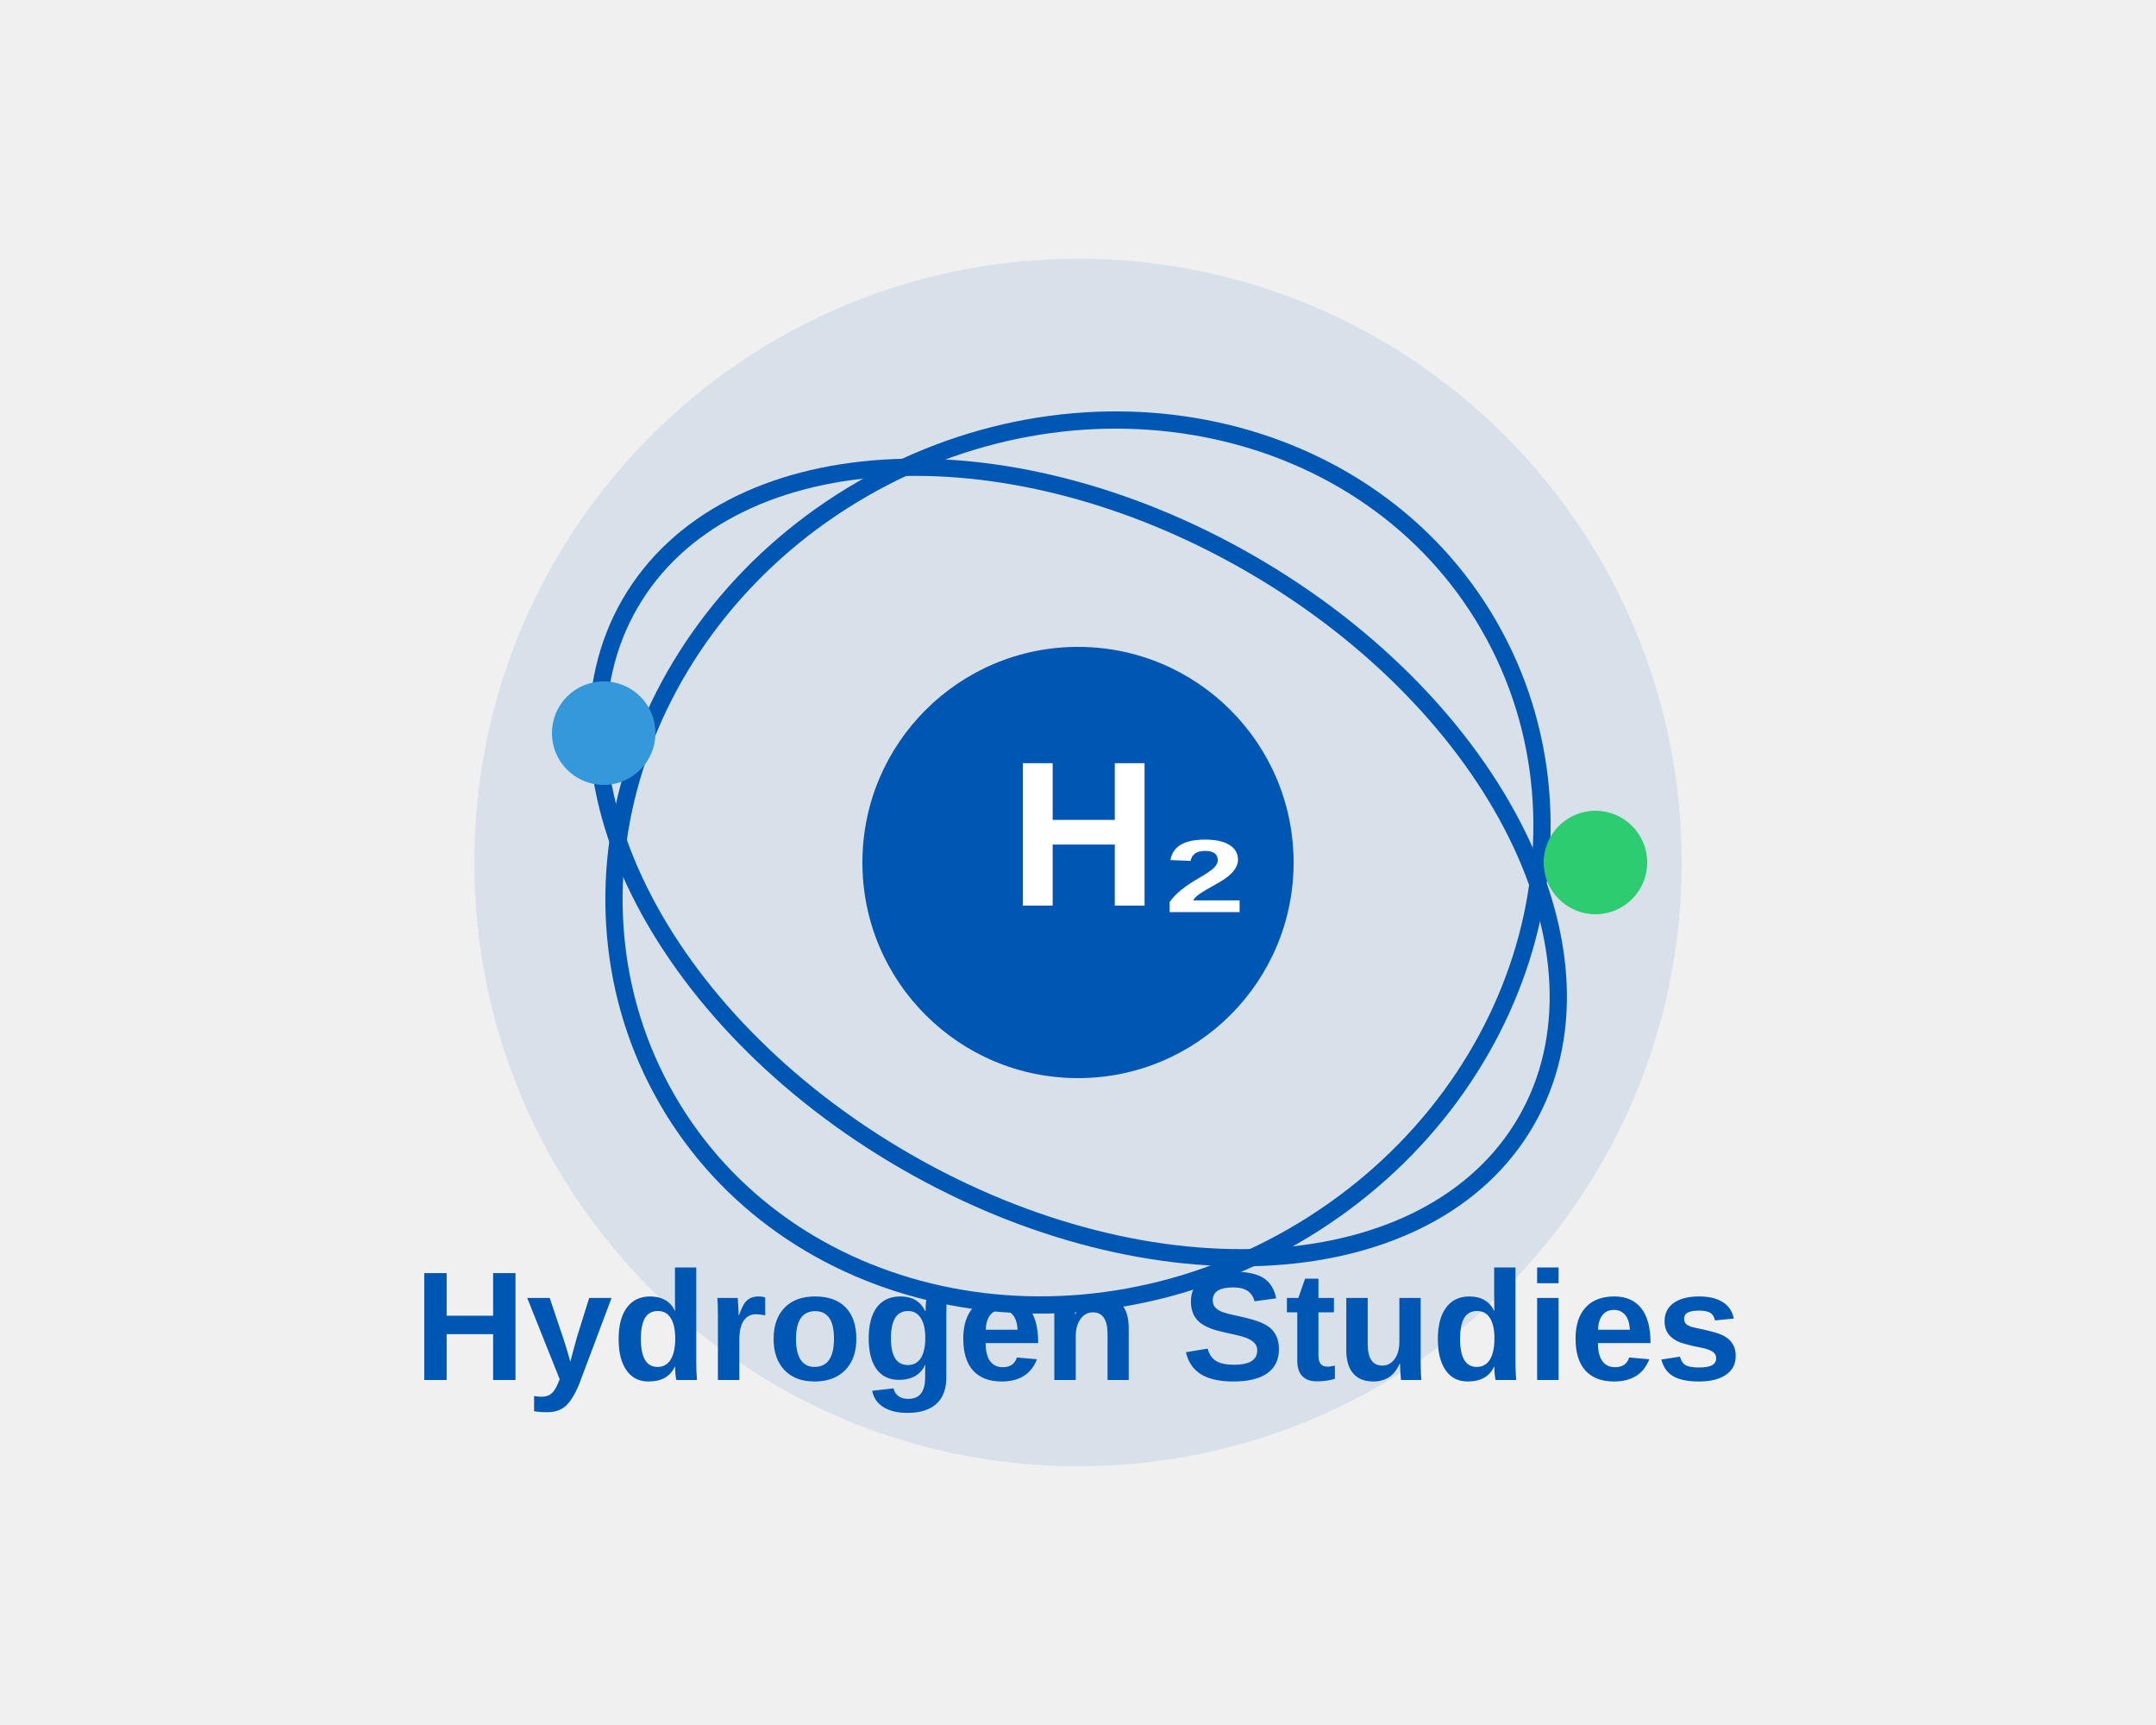
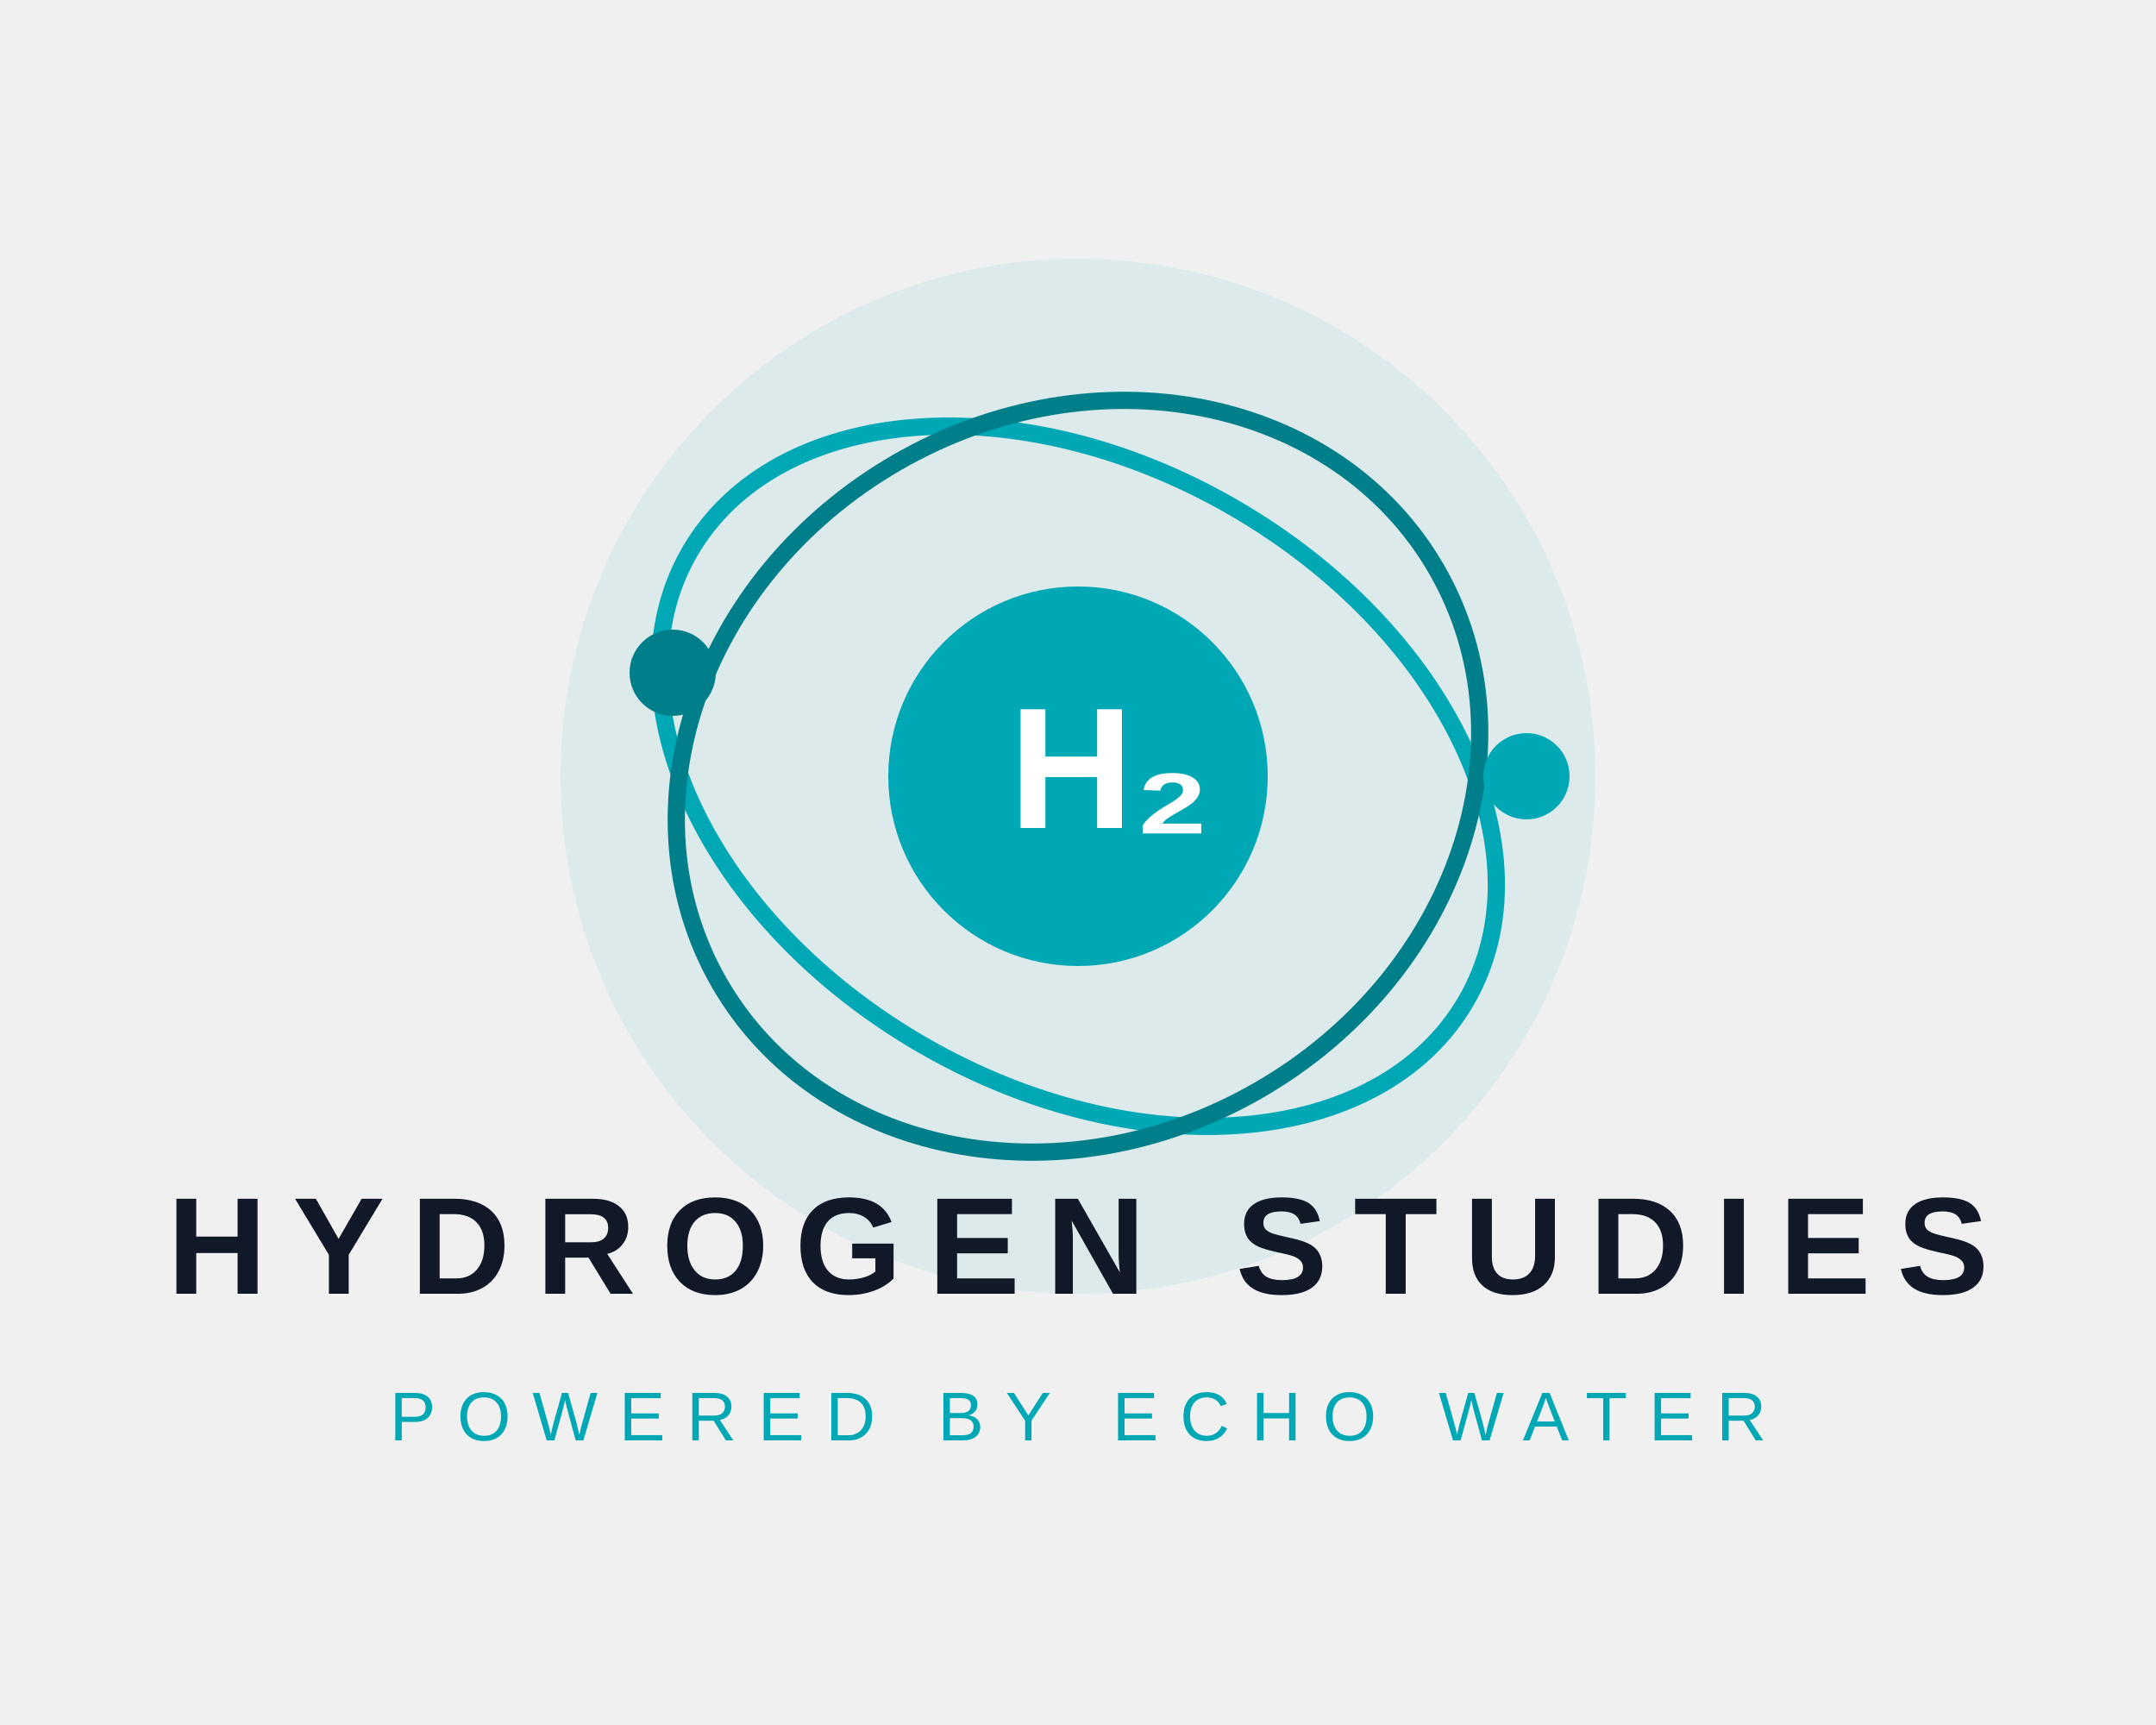
<svg xmlns="http://www.w3.org/2000/svg" width="250" height="200" viewBox="0 0 250 200" fill="none">
-   <circle cx="125" cy="100" r="70" fill="#0056b3" opacity="0.1" />
-   <circle cx="125" cy="100" r="25" fill="#0056b3" />
-   <ellipse cx="125" cy="100" rx="60" ry="40" stroke="#0056b3" stroke-width="2" transform="rotate(30 125 100)" />
-   <ellipse cx="125" cy="100" rx="55" ry="50" stroke="#0056b3" stroke-width="2" transform="rotate(-30 125 100)" />
-   <circle cx="185" cy="100" r="6" fill="#2ecc71" />
-   <circle cx="70" cy="85" r="6" fill="#3498db" />
-   <text x="117" y="105" font-family="Arial" font-weight="bold" font-size="24" fill="#ffffff">H₂</text>
-   <text x="125" y="160" font-family="Arial" font-weight="bold" font-size="18" fill="#0056b3" text-anchor="middle">Hydrogen Studies</text>
+   <circle cx="125" cy="90" r="60" fill="#00A7B5" opacity="0.08" />
+   <circle cx="125" cy="90" r="22" fill="#00A7B5" />
+   <ellipse cx="125" cy="90" rx="52" ry="36" stroke="#00A7B5" stroke-width="2" transform="rotate(30 125 90)" />
+   <ellipse cx="125" cy="90" rx="48" ry="42" stroke="#007E89" stroke-width="2" transform="rotate(-30 125 90)" />
+   <circle cx="177" cy="90" r="5" fill="#00A7B5" />
+   <circle cx="78" cy="78" r="5" fill="#007E89" />
+   <text x="117" y="96" font-family="Montserrat, Arial, sans-serif" font-weight="bold" font-size="20" fill="#ffffff">H₂</text>
+   <text x="125" y="150" font-family="Montserrat, Arial, sans-serif" font-weight="700" font-size="16" fill="#111827" text-anchor="middle" letter-spacing="3">HYDROGEN STUDIES</text>
+   <text x="125" y="167" font-family="Montserrat, Arial, sans-serif" font-weight="500" font-size="8" fill="#00A7B5" text-anchor="middle" letter-spacing="2.5">POWERED BY ECHO WATER</text>
</svg>
